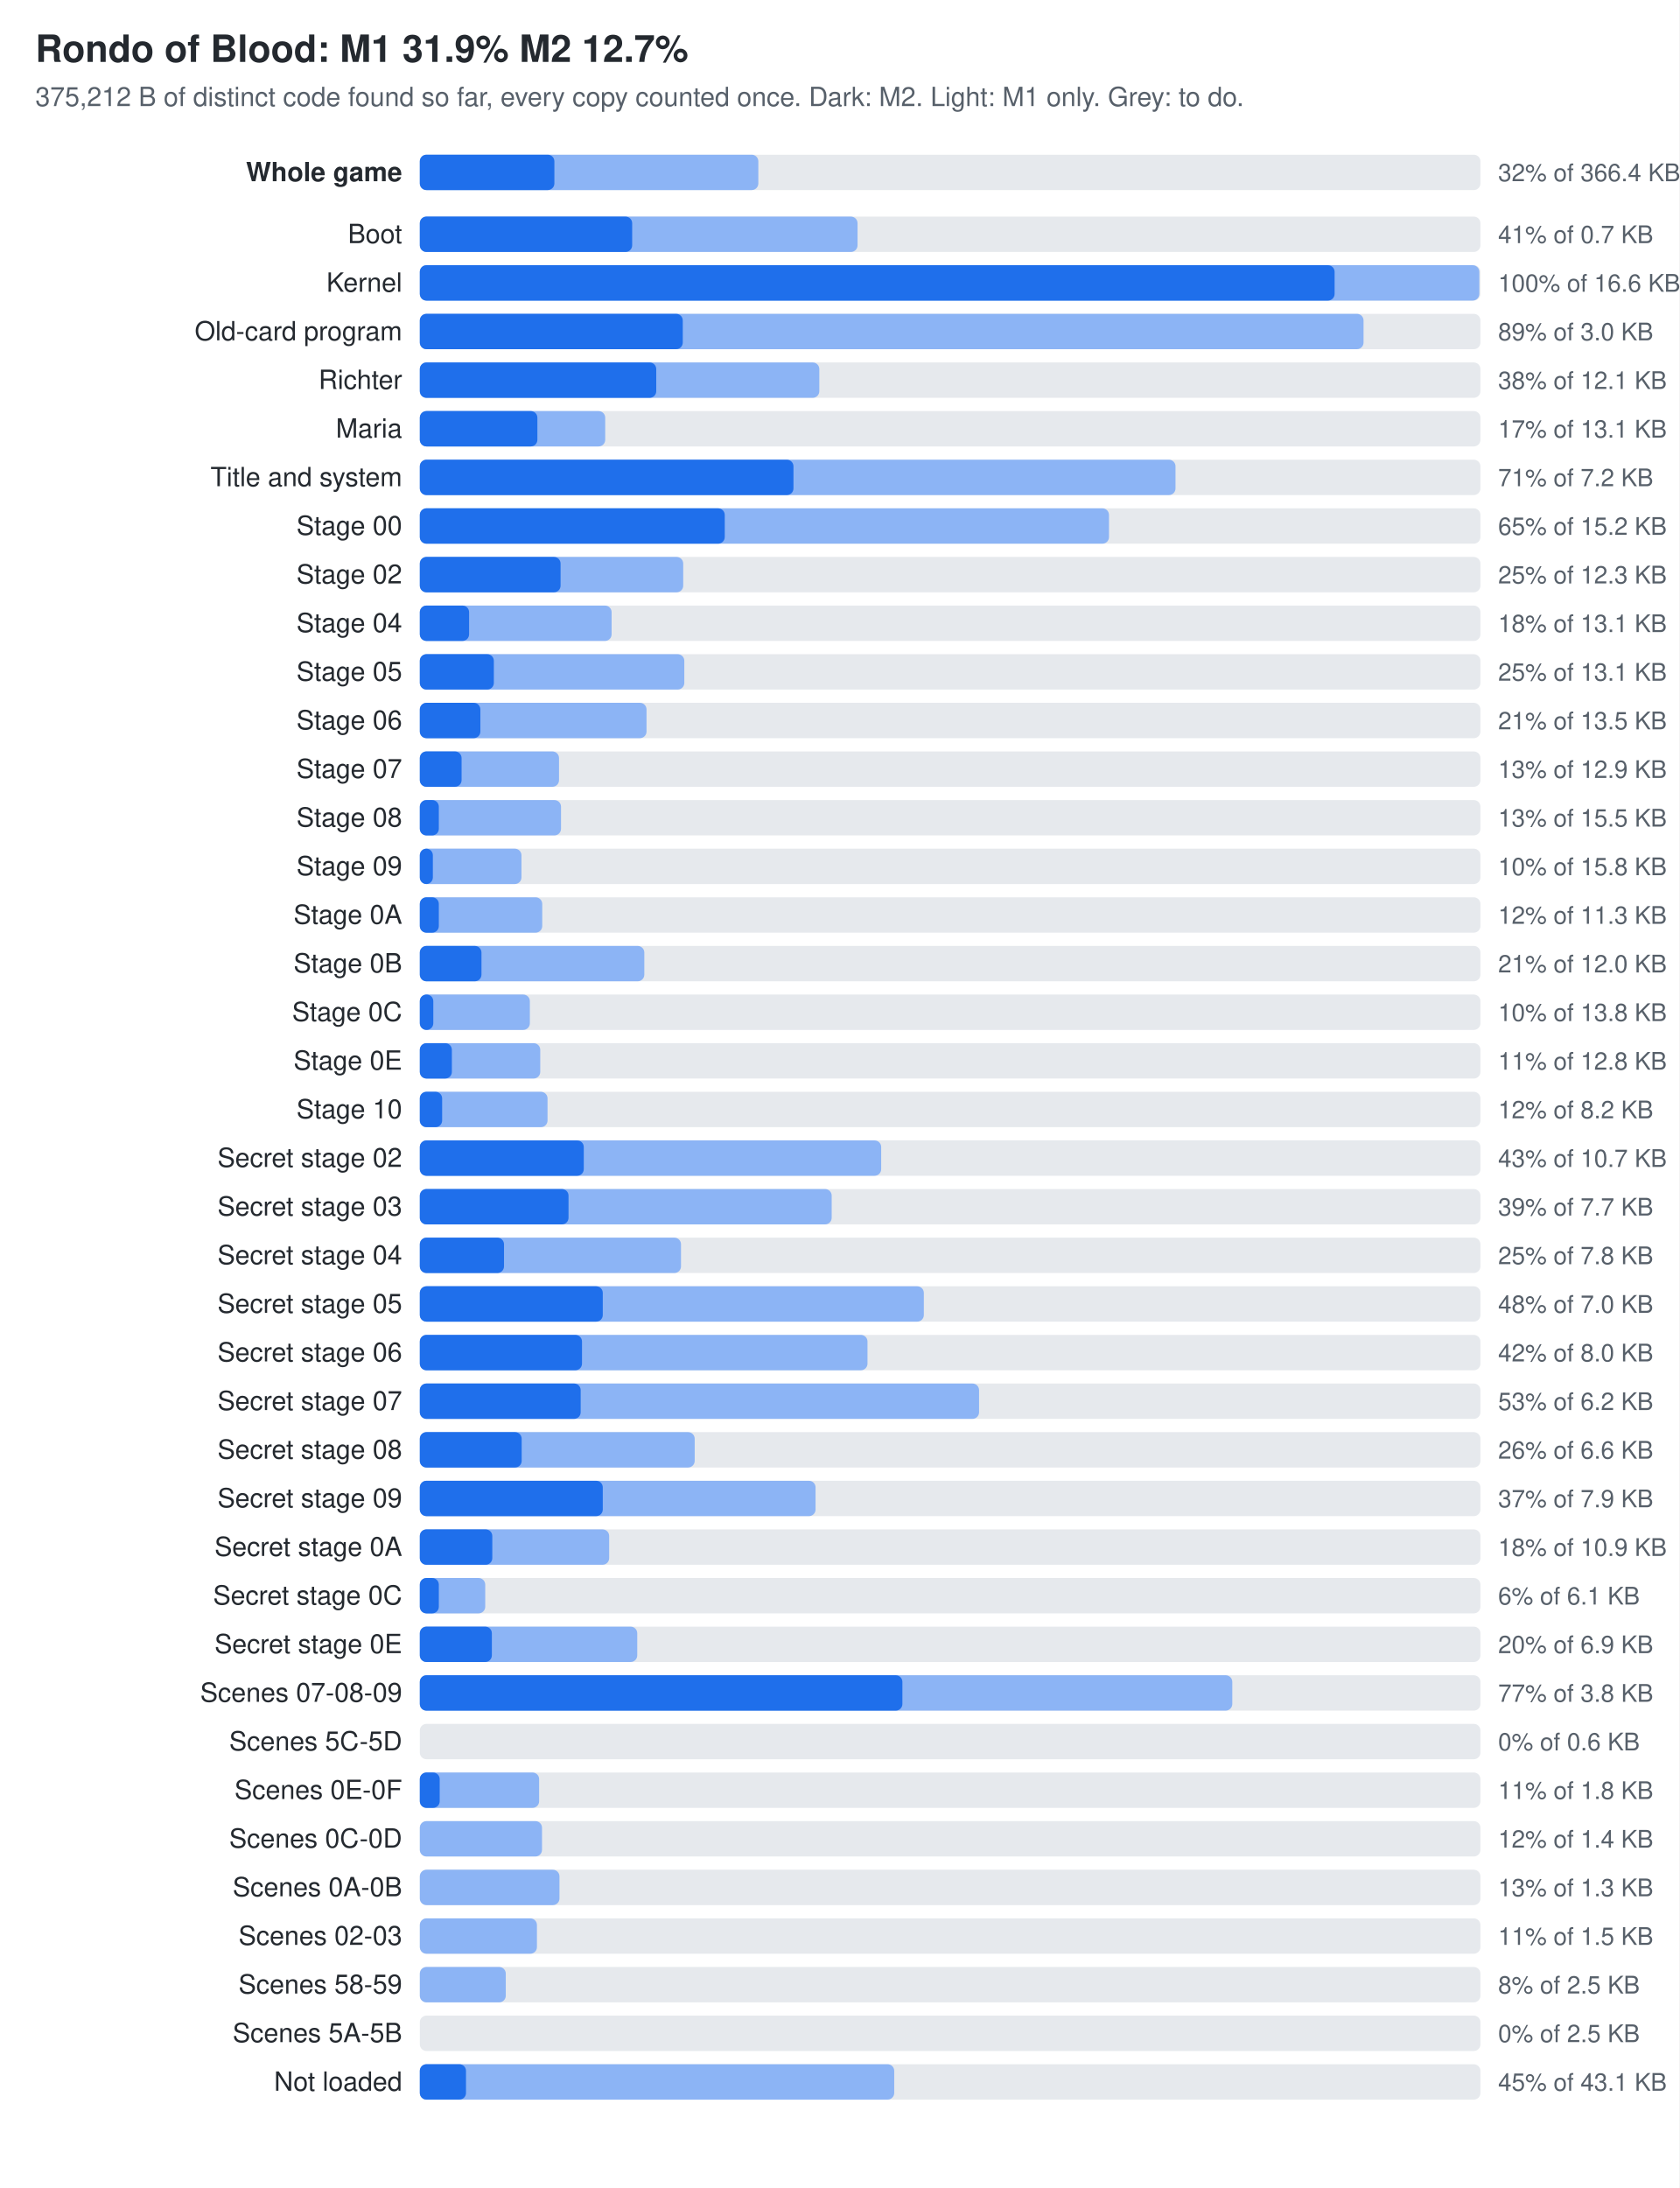
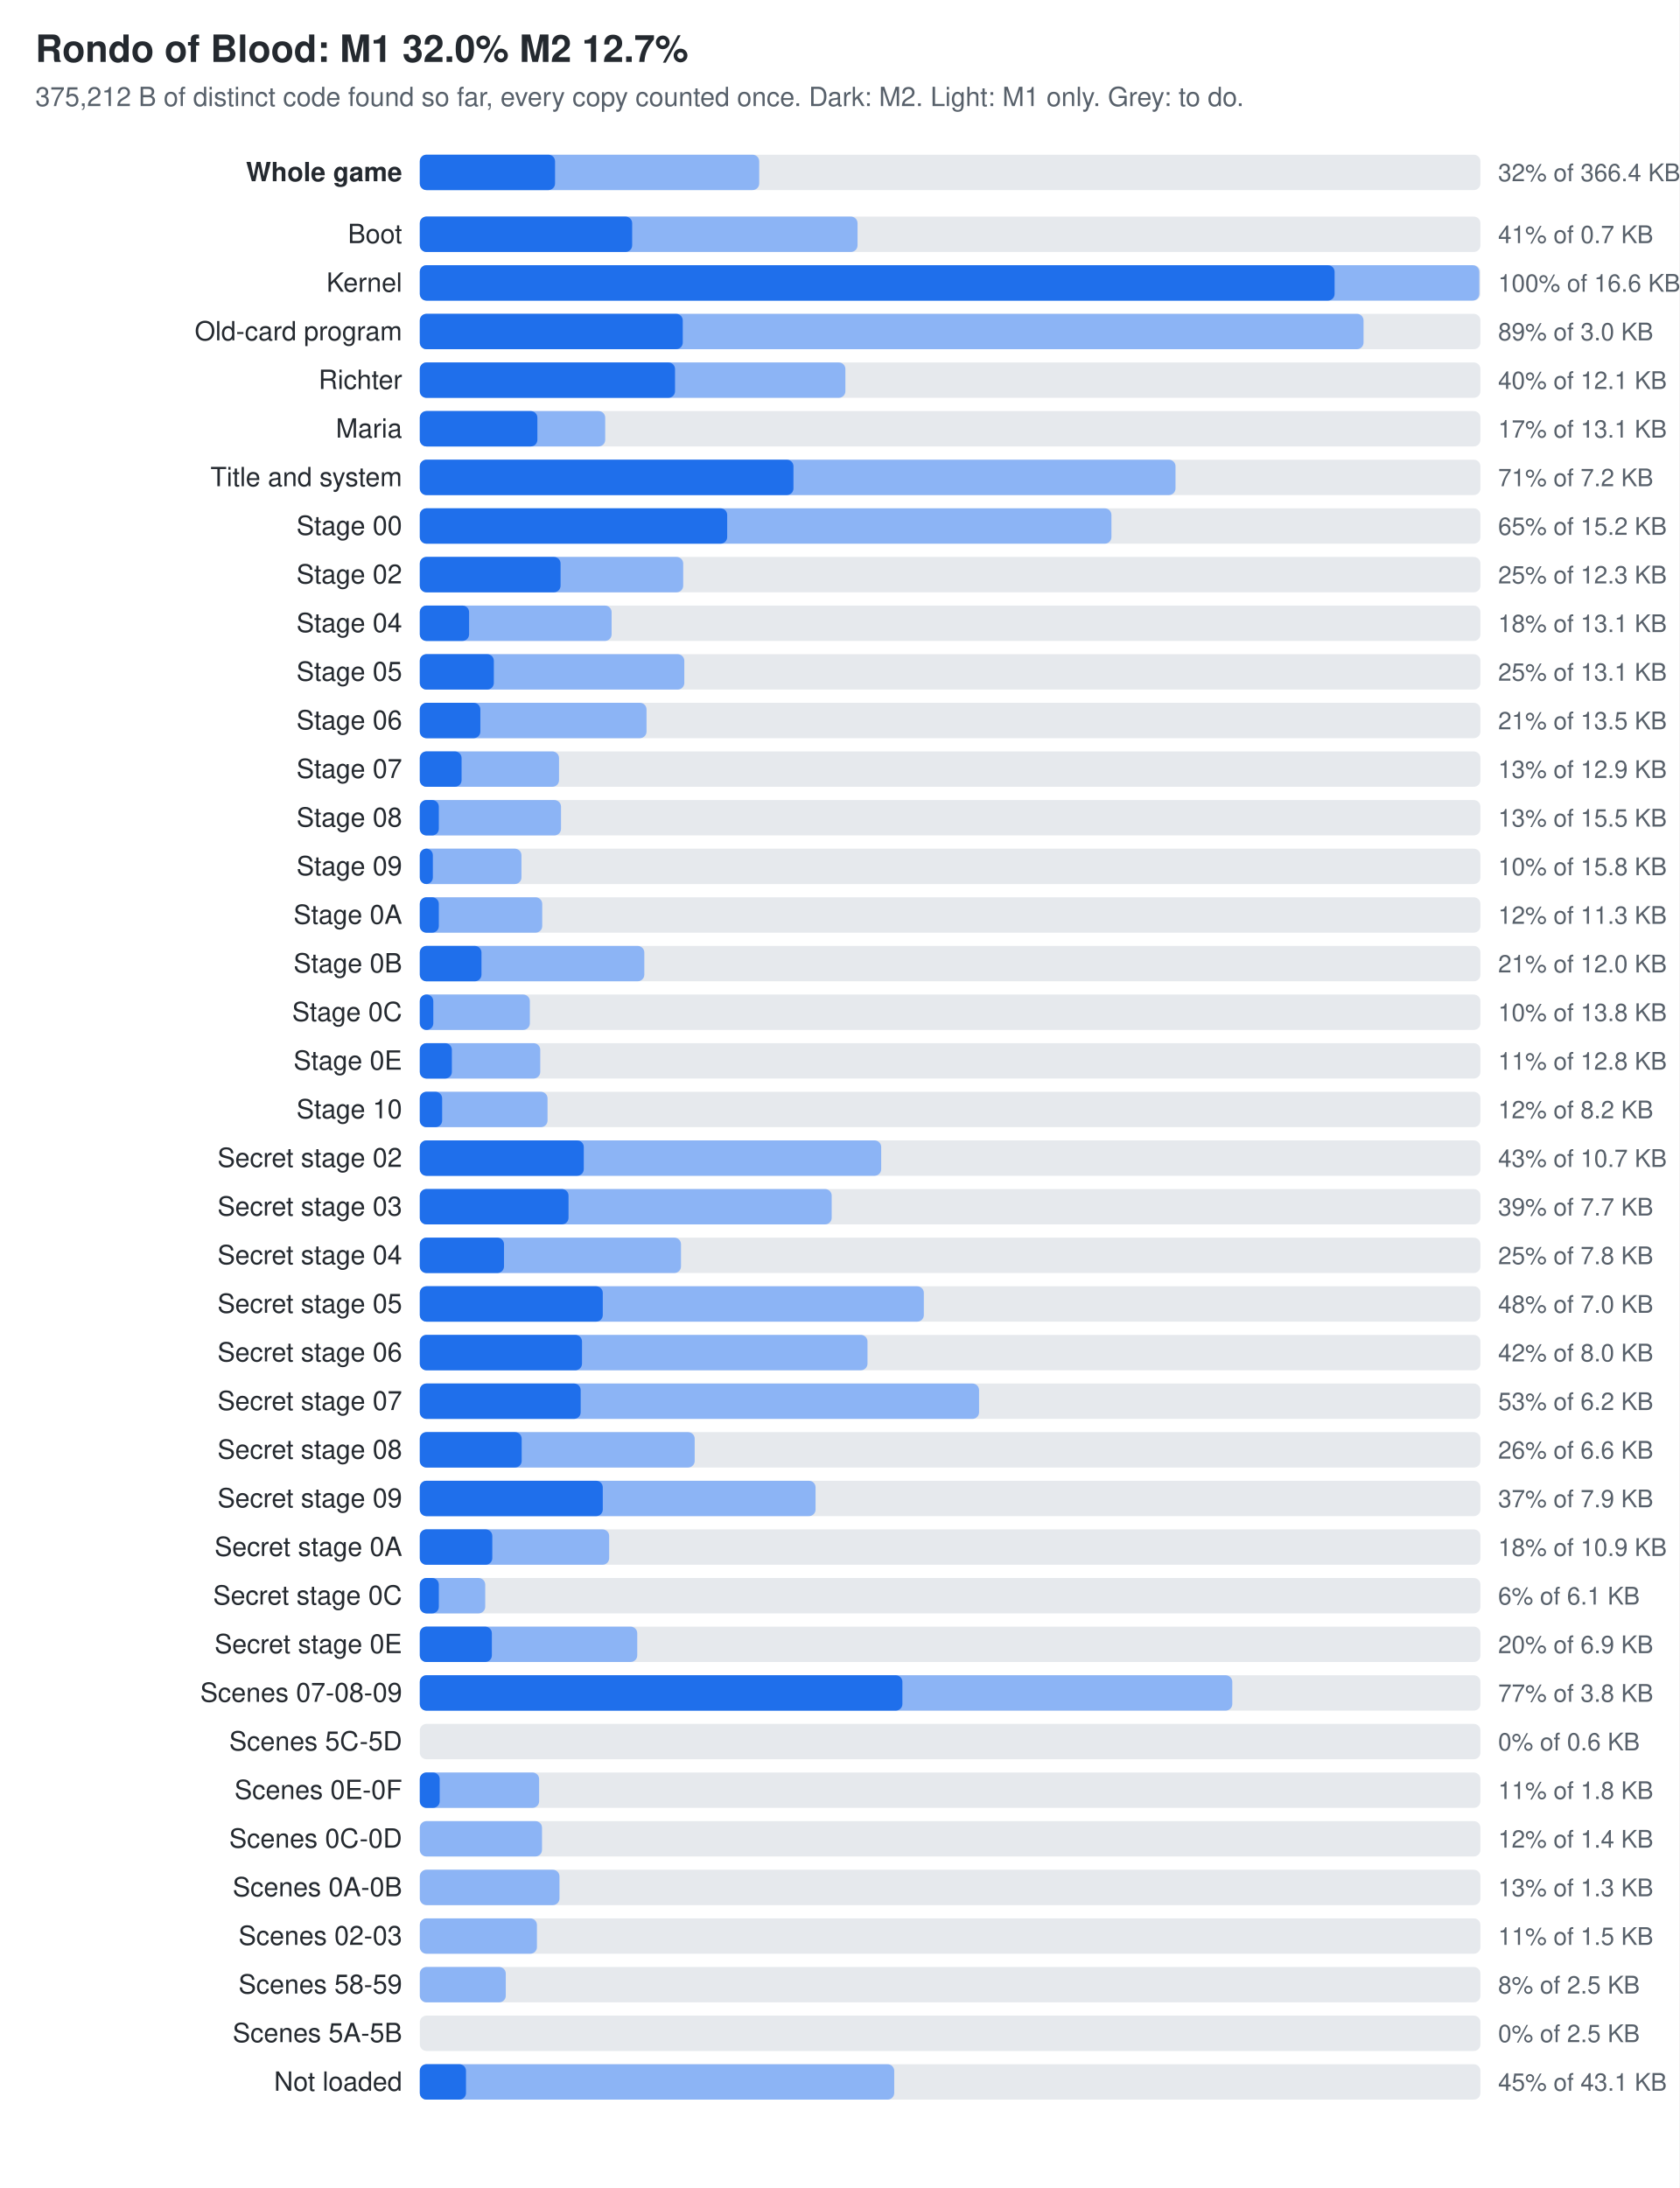
<svg xmlns="http://www.w3.org/2000/svg" width="760" height="990" viewBox="0 0 760 990" font-family="-apple-system,Segoe UI,Helvetica,Arial,sans-serif">
  <rect width="760" height="990" fill="#ffffff" />
-   <text x="16" y="28" font-size="17" font-weight="600" fill="#24292f">Rondo of Blood: M1 31.9%  M2 12.7%</text>
+   <text x="16" y="28" font-size="17" font-weight="600" fill="#24292f">Rondo of Blood: M1 32.0%  M2 12.7%</text>
  <text x="16" y="48" font-size="12" fill="#57606a">375,212 B of distinct code found so far, every copy counted once. Dark: M2. Light: M1 only. Grey: to do.</text>
  <text x="182" y="82" font-size="12" text-anchor="end" fill="#24292f" font-weight="600">Whole game</text>
  <rect x="190" y="70" width="480" height="16" rx="3" fill="#e6e9ed" />
-   <rect x="190" y="70" width="153.2" height="16" rx="3" fill="#8cb4f5" />
-   <rect x="190" y="70" width="60.9" height="16" rx="3" fill="#1f6feb" />
+   <rect x="190" y="70" width="153.6" height="16" rx="3" fill="#8cb4f5" />
+   <rect x="190" y="70" width="61.2" height="16" rx="3" fill="#1f6feb" />
  <text x="678" y="82" font-size="11" fill="#57606a">32% of 366.4 KB</text>
  <text x="182" y="110" font-size="12" text-anchor="end" fill="#24292f">Boot</text>
  <rect x="190" y="98" width="480" height="16" rx="3" fill="#e6e9ed" />
  <rect x="190" y="98" width="198.1" height="16" rx="3" fill="#8cb4f5" />
  <rect x="190" y="98" width="96.1" height="16" rx="3" fill="#1f6feb" />
  <text x="678" y="110" font-size="11" fill="#57606a">41% of 0.7 KB</text>
  <text x="182" y="132" font-size="12" text-anchor="end" fill="#24292f">Kernel</text>
  <rect x="190" y="120" width="480" height="16" rx="3" fill="#e6e9ed" />
  <rect x="190" y="120" width="479.5" height="16" rx="3" fill="#8cb4f5" />
  <rect x="190" y="120" width="414.0" height="16" rx="3" fill="#1f6feb" />
  <text x="678" y="132" font-size="11" fill="#57606a">100% of 16.6 KB</text>
  <text x="182" y="154" font-size="12" text-anchor="end" fill="#24292f">Old-card program</text>
  <rect x="190" y="142" width="480" height="16" rx="3" fill="#e6e9ed" />
  <rect x="190" y="142" width="427.1" height="16" rx="3" fill="#8cb4f5" />
  <rect x="190" y="142" width="119.0" height="16" rx="3" fill="#1f6feb" />
  <text x="678" y="154" font-size="11" fill="#57606a">89% of 3.0 KB</text>
  <text x="182" y="176" font-size="12" text-anchor="end" fill="#24292f">Richter</text>
  <rect x="190" y="164" width="480" height="16" rx="3" fill="#e6e9ed" />
-   <rect x="190" y="164" width="180.8" height="16" rx="3" fill="#8cb4f5" />
-   <rect x="190" y="164" width="107.0" height="16" rx="3" fill="#1f6feb" />
-   <text x="678" y="176" font-size="11" fill="#57606a">38% of 12.1 KB</text>
+   <rect x="190" y="164" width="192.6" height="16" rx="3" fill="#8cb4f5" />
+   <rect x="190" y="164" width="115.5" height="16" rx="3" fill="#1f6feb" />
+   <text x="678" y="176" font-size="11" fill="#57606a">40% of 12.1 KB</text>
  <text x="182" y="198" font-size="12" text-anchor="end" fill="#24292f">Maria</text>
  <rect x="190" y="186" width="480" height="16" rx="3" fill="#e6e9ed" />
  <rect x="190" y="186" width="83.9" height="16" rx="3" fill="#8cb4f5" />
  <rect x="190" y="186" width="53.2" height="16" rx="3" fill="#1f6feb" />
  <text x="678" y="198" font-size="11" fill="#57606a">17% of 13.1 KB</text>
  <text x="182" y="220" font-size="12" text-anchor="end" fill="#24292f">Title and system</text>
  <rect x="190" y="208" width="480" height="16" rx="3" fill="#e6e9ed" />
  <rect x="190" y="208" width="342.0" height="16" rx="3" fill="#8cb4f5" />
  <rect x="190" y="208" width="169.1" height="16" rx="3" fill="#1f6feb" />
  <text x="678" y="220" font-size="11" fill="#57606a">71% of 7.2 KB</text>
  <text x="182" y="242" font-size="12" text-anchor="end" fill="#24292f">Stage 00</text>
  <rect x="190" y="230" width="480" height="16" rx="3" fill="#e6e9ed" />
-   <rect x="190" y="230" width="311.9" height="16" rx="3" fill="#8cb4f5" />
-   <rect x="190" y="230" width="138.0" height="16" rx="3" fill="#1f6feb" />
+   <rect x="190" y="230" width="313.0" height="16" rx="3" fill="#8cb4f5" />
+   <rect x="190" y="230" width="139.1" height="16" rx="3" fill="#1f6feb" />
  <text x="678" y="242" font-size="11" fill="#57606a">65% of 15.2 KB</text>
  <text x="182" y="264" font-size="12" text-anchor="end" fill="#24292f">Stage 02</text>
  <rect x="190" y="252" width="480" height="16" rx="3" fill="#e6e9ed" />
  <rect x="190" y="252" width="119.2" height="16" rx="3" fill="#8cb4f5" />
  <rect x="190" y="252" width="63.7" height="16" rx="3" fill="#1f6feb" />
  <text x="678" y="264" font-size="11" fill="#57606a">25% of 12.3 KB</text>
  <text x="182" y="286" font-size="12" text-anchor="end" fill="#24292f">Stage 04</text>
  <rect x="190" y="274" width="480" height="16" rx="3" fill="#e6e9ed" />
  <rect x="190" y="274" width="86.8" height="16" rx="3" fill="#8cb4f5" />
  <rect x="190" y="274" width="22.3" height="16" rx="3" fill="#1f6feb" />
  <text x="678" y="286" font-size="11" fill="#57606a">18% of 13.1 KB</text>
  <text x="182" y="308" font-size="12" text-anchor="end" fill="#24292f">Stage 05</text>
  <rect x="190" y="296" width="480" height="16" rx="3" fill="#e6e9ed" />
  <rect x="190" y="296" width="119.7" height="16" rx="3" fill="#8cb4f5" />
  <rect x="190" y="296" width="33.5" height="16" rx="3" fill="#1f6feb" />
  <text x="678" y="308" font-size="11" fill="#57606a">25% of 13.1 KB</text>
  <text x="182" y="330" font-size="12" text-anchor="end" fill="#24292f">Stage 06</text>
  <rect x="190" y="318" width="480" height="16" rx="3" fill="#e6e9ed" />
  <rect x="190" y="318" width="102.6" height="16" rx="3" fill="#8cb4f5" />
  <rect x="190" y="318" width="27.4" height="16" rx="3" fill="#1f6feb" />
  <text x="678" y="330" font-size="11" fill="#57606a">21% of 13.5 KB</text>
  <text x="182" y="352" font-size="12" text-anchor="end" fill="#24292f">Stage 07</text>
  <rect x="190" y="340" width="480" height="16" rx="3" fill="#e6e9ed" />
  <rect x="190" y="340" width="63.0" height="16" rx="3" fill="#8cb4f5" />
  <rect x="190" y="340" width="18.9" height="16" rx="3" fill="#1f6feb" />
  <text x="678" y="352" font-size="11" fill="#57606a">13% of 12.9 KB</text>
  <text x="182" y="374" font-size="12" text-anchor="end" fill="#24292f">Stage 08</text>
  <rect x="190" y="362" width="480" height="16" rx="3" fill="#e6e9ed" />
  <rect x="190" y="362" width="63.9" height="16" rx="3" fill="#8cb4f5" />
  <rect x="190" y="362" width="8.6" height="16" rx="3" fill="#1f6feb" />
  <text x="678" y="374" font-size="11" fill="#57606a">13% of 15.5 KB</text>
  <text x="182" y="396" font-size="12" text-anchor="end" fill="#24292f">Stage 09</text>
  <rect x="190" y="384" width="480" height="16" rx="3" fill="#e6e9ed" />
  <rect x="190" y="384" width="46.0" height="16" rx="3" fill="#8cb4f5" />
  <rect x="190" y="384" width="5.9" height="16" rx="3" fill="#1f6feb" />
  <text x="678" y="396" font-size="11" fill="#57606a">10% of 15.8 KB</text>
  <text x="182" y="418" font-size="12" text-anchor="end" fill="#24292f">Stage 0A</text>
  <rect x="190" y="406" width="480" height="16" rx="3" fill="#e6e9ed" />
  <rect x="190" y="406" width="55.4" height="16" rx="3" fill="#8cb4f5" />
  <rect x="190" y="406" width="8.6" height="16" rx="3" fill="#1f6feb" />
  <text x="678" y="418" font-size="11" fill="#57606a">12% of 11.3 KB</text>
  <text x="182" y="440" font-size="12" text-anchor="end" fill="#24292f">Stage 0B</text>
  <rect x="190" y="428" width="480" height="16" rx="3" fill="#e6e9ed" />
  <rect x="190" y="428" width="101.6" height="16" rx="3" fill="#8cb4f5" />
  <rect x="190" y="428" width="27.9" height="16" rx="3" fill="#1f6feb" />
  <text x="678" y="440" font-size="11" fill="#57606a">21% of 12.0 KB</text>
  <text x="182" y="462" font-size="12" text-anchor="end" fill="#24292f">Stage 0C</text>
  <rect x="190" y="450" width="480" height="16" rx="3" fill="#e6e9ed" />
  <rect x="190" y="450" width="49.8" height="16" rx="3" fill="#8cb4f5" />
  <rect x="190" y="450" width="6.1" height="16" rx="3" fill="#1f6feb" />
  <text x="678" y="462" font-size="11" fill="#57606a">10% of 13.8 KB</text>
  <text x="182" y="484" font-size="12" text-anchor="end" fill="#24292f">Stage 0E</text>
  <rect x="190" y="472" width="480" height="16" rx="3" fill="#e6e9ed" />
  <rect x="190" y="472" width="54.5" height="16" rx="3" fill="#8cb4f5" />
  <rect x="190" y="472" width="14.5" height="16" rx="3" fill="#1f6feb" />
  <text x="678" y="484" font-size="11" fill="#57606a">11% of 12.8 KB</text>
  <text x="182" y="506" font-size="12" text-anchor="end" fill="#24292f">Stage 10</text>
  <rect x="190" y="494" width="480" height="16" rx="3" fill="#e6e9ed" />
  <rect x="190" y="494" width="57.8" height="16" rx="3" fill="#8cb4f5" />
  <rect x="190" y="494" width="10.1" height="16" rx="3" fill="#1f6feb" />
  <text x="678" y="506" font-size="11" fill="#57606a">12% of 8.2 KB</text>
  <text x="182" y="528" font-size="12" text-anchor="end" fill="#24292f">Secret stage 02</text>
  <rect x="190" y="516" width="480" height="16" rx="3" fill="#e6e9ed" />
  <rect x="190" y="516" width="208.8" height="16" rx="3" fill="#8cb4f5" />
  <rect x="190" y="516" width="74.2" height="16" rx="3" fill="#1f6feb" />
  <text x="678" y="528" font-size="11" fill="#57606a">43% of 10.7 KB</text>
  <text x="182" y="550" font-size="12" text-anchor="end" fill="#24292f">Secret stage 03</text>
  <rect x="190" y="538" width="480" height="16" rx="3" fill="#e6e9ed" />
  <rect x="190" y="538" width="186.4" height="16" rx="3" fill="#8cb4f5" />
  <rect x="190" y="538" width="67.3" height="16" rx="3" fill="#1f6feb" />
  <text x="678" y="550" font-size="11" fill="#57606a">39% of 7.7 KB</text>
  <text x="182" y="572" font-size="12" text-anchor="end" fill="#24292f">Secret stage 04</text>
  <rect x="190" y="560" width="480" height="16" rx="3" fill="#e6e9ed" />
  <rect x="190" y="560" width="118.2" height="16" rx="3" fill="#8cb4f5" />
  <rect x="190" y="560" width="38.1" height="16" rx="3" fill="#1f6feb" />
  <text x="678" y="572" font-size="11" fill="#57606a">25% of 7.8 KB</text>
  <text x="182" y="594" font-size="12" text-anchor="end" fill="#24292f">Secret stage 05</text>
  <rect x="190" y="582" width="480" height="16" rx="3" fill="#e6e9ed" />
  <rect x="190" y="582" width="228.1" height="16" rx="3" fill="#8cb4f5" />
  <rect x="190" y="582" width="82.8" height="16" rx="3" fill="#1f6feb" />
  <text x="678" y="594" font-size="11" fill="#57606a">48% of 7.0 KB</text>
  <text x="182" y="616" font-size="12" text-anchor="end" fill="#24292f">Secret stage 06</text>
  <rect x="190" y="604" width="480" height="16" rx="3" fill="#e6e9ed" />
  <rect x="190" y="604" width="202.6" height="16" rx="3" fill="#8cb4f5" />
  <rect x="190" y="604" width="73.4" height="16" rx="3" fill="#1f6feb" />
  <text x="678" y="616" font-size="11" fill="#57606a">42% of 8.0 KB</text>
  <text x="182" y="638" font-size="12" text-anchor="end" fill="#24292f">Secret stage 07</text>
  <rect x="190" y="626" width="480" height="16" rx="3" fill="#e6e9ed" />
  <rect x="190" y="626" width="253.1" height="16" rx="3" fill="#8cb4f5" />
  <rect x="190" y="626" width="72.8" height="16" rx="3" fill="#1f6feb" />
  <text x="678" y="638" font-size="11" fill="#57606a">53% of 6.2 KB</text>
  <text x="182" y="660" font-size="12" text-anchor="end" fill="#24292f">Secret stage 08</text>
  <rect x="190" y="648" width="480" height="16" rx="3" fill="#e6e9ed" />
  <rect x="190" y="648" width="124.4" height="16" rx="3" fill="#8cb4f5" />
  <rect x="190" y="648" width="46.1" height="16" rx="3" fill="#1f6feb" />
  <text x="678" y="660" font-size="11" fill="#57606a">26% of 6.6 KB</text>
  <text x="182" y="682" font-size="12" text-anchor="end" fill="#24292f">Secret stage 09</text>
  <rect x="190" y="670" width="480" height="16" rx="3" fill="#e6e9ed" />
  <rect x="190" y="670" width="179.1" height="16" rx="3" fill="#8cb4f5" />
  <rect x="190" y="670" width="82.8" height="16" rx="3" fill="#1f6feb" />
  <text x="678" y="682" font-size="11" fill="#57606a">37% of 7.9 KB</text>
  <text x="182" y="704" font-size="12" text-anchor="end" fill="#24292f">Secret stage 0A</text>
  <rect x="190" y="692" width="480" height="16" rx="3" fill="#e6e9ed" />
  <rect x="190" y="692" width="85.7" height="16" rx="3" fill="#8cb4f5" />
  <rect x="190" y="692" width="32.8" height="16" rx="3" fill="#1f6feb" />
  <text x="678" y="704" font-size="11" fill="#57606a">18% of 10.9 KB</text>
  <text x="182" y="726" font-size="12" text-anchor="end" fill="#24292f">Secret stage 0C</text>
  <rect x="190" y="714" width="480" height="16" rx="3" fill="#e6e9ed" />
  <rect x="190" y="714" width="29.6" height="16" rx="3" fill="#8cb4f5" />
  <rect x="190" y="714" width="8.6" height="16" rx="3" fill="#1f6feb" />
  <text x="678" y="726" font-size="11" fill="#57606a">6% of 6.1 KB</text>
  <text x="182" y="748" font-size="12" text-anchor="end" fill="#24292f">Secret stage 0E</text>
  <rect x="190" y="736" width="480" height="16" rx="3" fill="#e6e9ed" />
  <rect x="190" y="736" width="98.4" height="16" rx="3" fill="#8cb4f5" />
  <rect x="190" y="736" width="32.6" height="16" rx="3" fill="#1f6feb" />
  <text x="678" y="748" font-size="11" fill="#57606a">20% of 6.9 KB</text>
  <text x="182" y="770" font-size="12" text-anchor="end" fill="#24292f">Scenes 07-08-09</text>
  <rect x="190" y="758" width="480" height="16" rx="3" fill="#e6e9ed" />
  <rect x="190" y="758" width="367.7" height="16" rx="3" fill="#8cb4f5" />
  <rect x="190" y="758" width="218.4" height="16" rx="3" fill="#1f6feb" />
  <text x="678" y="770" font-size="11" fill="#57606a">77% of 3.8 KB</text>
  <text x="182" y="792" font-size="12" text-anchor="end" fill="#24292f">Scenes 5C-5D</text>
  <rect x="190" y="780" width="480" height="16" rx="3" fill="#e6e9ed" />
  <text x="678" y="792" font-size="11" fill="#57606a">0% of 0.6 KB</text>
  <text x="182" y="814" font-size="12" text-anchor="end" fill="#24292f">Scenes 0E-0F</text>
  <rect x="190" y="802" width="480" height="16" rx="3" fill="#e6e9ed" />
  <rect x="190" y="802" width="54.0" height="16" rx="3" fill="#8cb4f5" />
  <rect x="190" y="802" width="9.0" height="16" rx="3" fill="#1f6feb" />
  <text x="678" y="814" font-size="11" fill="#57606a">11% of 1.8 KB</text>
  <text x="182" y="836" font-size="12" text-anchor="end" fill="#24292f">Scenes 0C-0D</text>
  <rect x="190" y="824" width="480" height="16" rx="3" fill="#e6e9ed" />
  <rect x="190" y="824" width="55.3" height="16" rx="3" fill="#8cb4f5" />
  <text x="678" y="836" font-size="11" fill="#57606a">12% of 1.4 KB</text>
  <text x="182" y="858" font-size="12" text-anchor="end" fill="#24292f">Scenes 0A-0B</text>
  <rect x="190" y="846" width="480" height="16" rx="3" fill="#e6e9ed" />
  <rect x="190" y="846" width="63.2" height="16" rx="3" fill="#8cb4f5" />
  <text x="678" y="858" font-size="11" fill="#57606a">13% of 1.3 KB</text>
  <text x="182" y="880" font-size="12" text-anchor="end" fill="#24292f">Scenes 02-03</text>
  <rect x="190" y="868" width="480" height="16" rx="3" fill="#e6e9ed" />
  <rect x="190" y="868" width="53.0" height="16" rx="3" fill="#8cb4f5" />
  <text x="678" y="880" font-size="11" fill="#57606a">11% of 1.5 KB</text>
  <text x="182" y="902" font-size="12" text-anchor="end" fill="#24292f">Scenes 58-59</text>
  <rect x="190" y="890" width="480" height="16" rx="3" fill="#e6e9ed" />
  <rect x="190" y="890" width="38.9" height="16" rx="3" fill="#8cb4f5" />
  <text x="678" y="902" font-size="11" fill="#57606a">8% of 2.5 KB</text>
  <text x="182" y="924" font-size="12" text-anchor="end" fill="#24292f">Scenes 5A-5B</text>
  <rect x="190" y="912" width="480" height="16" rx="3" fill="#e6e9ed" />
  <text x="678" y="924" font-size="11" fill="#57606a">0% of 2.5 KB</text>
  <text x="182" y="946" font-size="12" text-anchor="end" fill="#24292f">Not loaded</text>
  <rect x="190" y="934" width="480" height="16" rx="3" fill="#e6e9ed" />
  <rect x="190" y="934" width="214.7" height="16" rx="3" fill="#8cb4f5" />
  <rect x="190" y="934" width="20.9" height="16" rx="3" fill="#1f6feb" />
  <text x="678" y="946" font-size="11" fill="#57606a">45% of 43.1 KB</text>
</svg>
